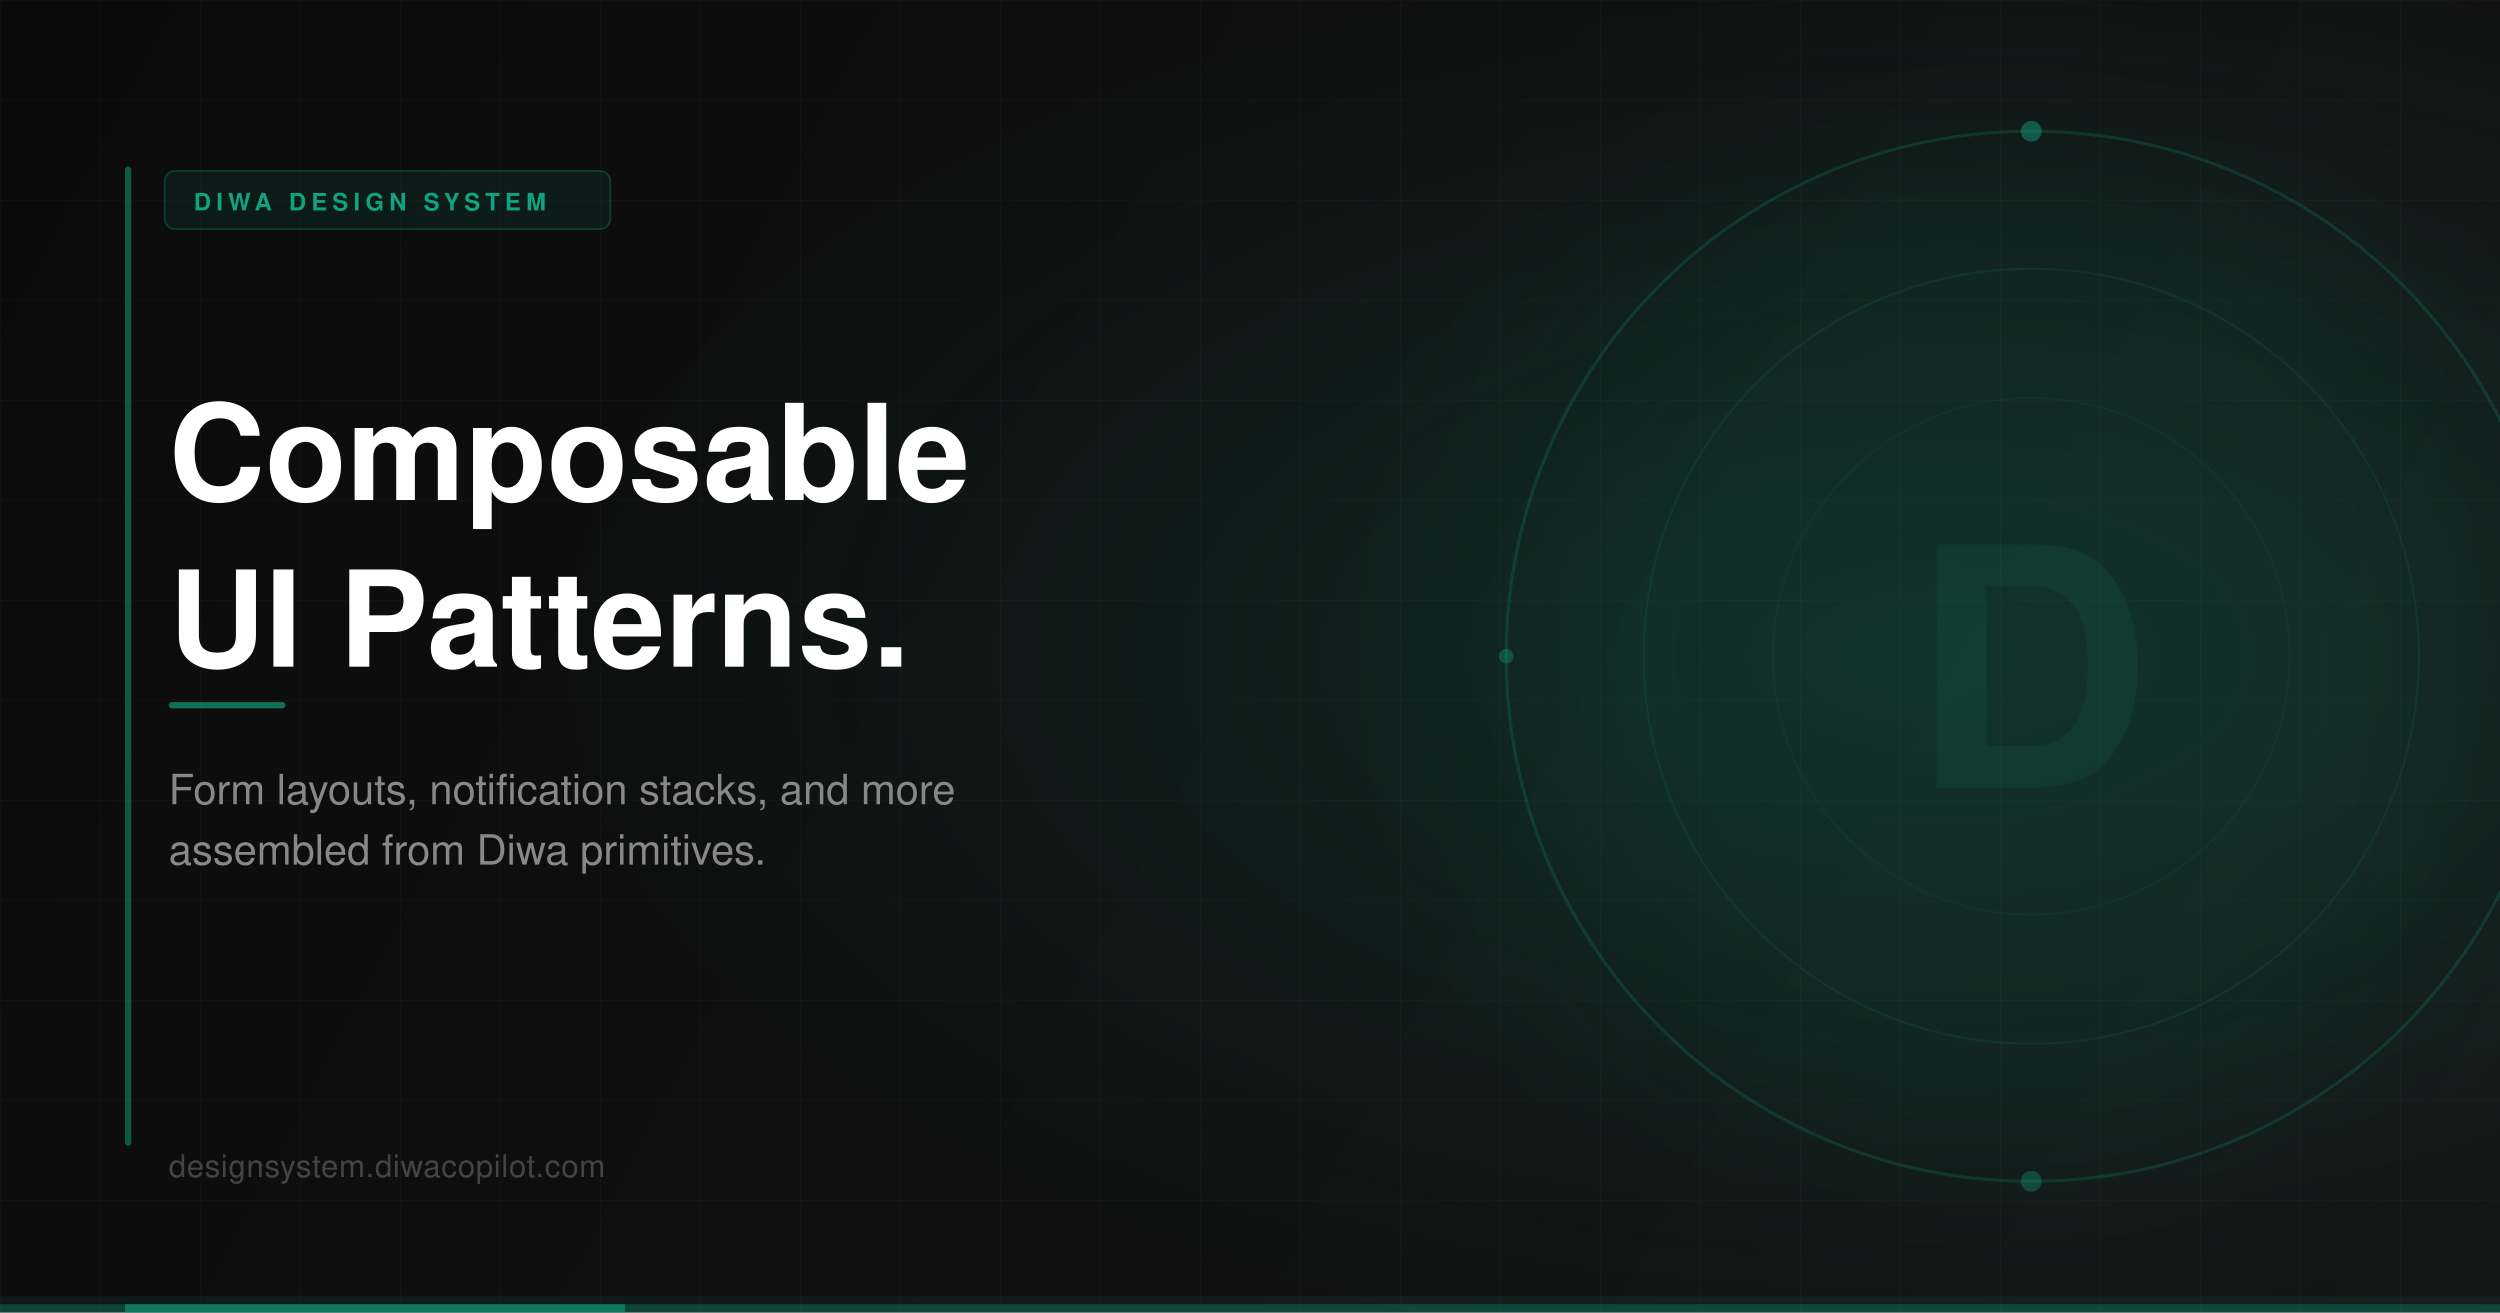
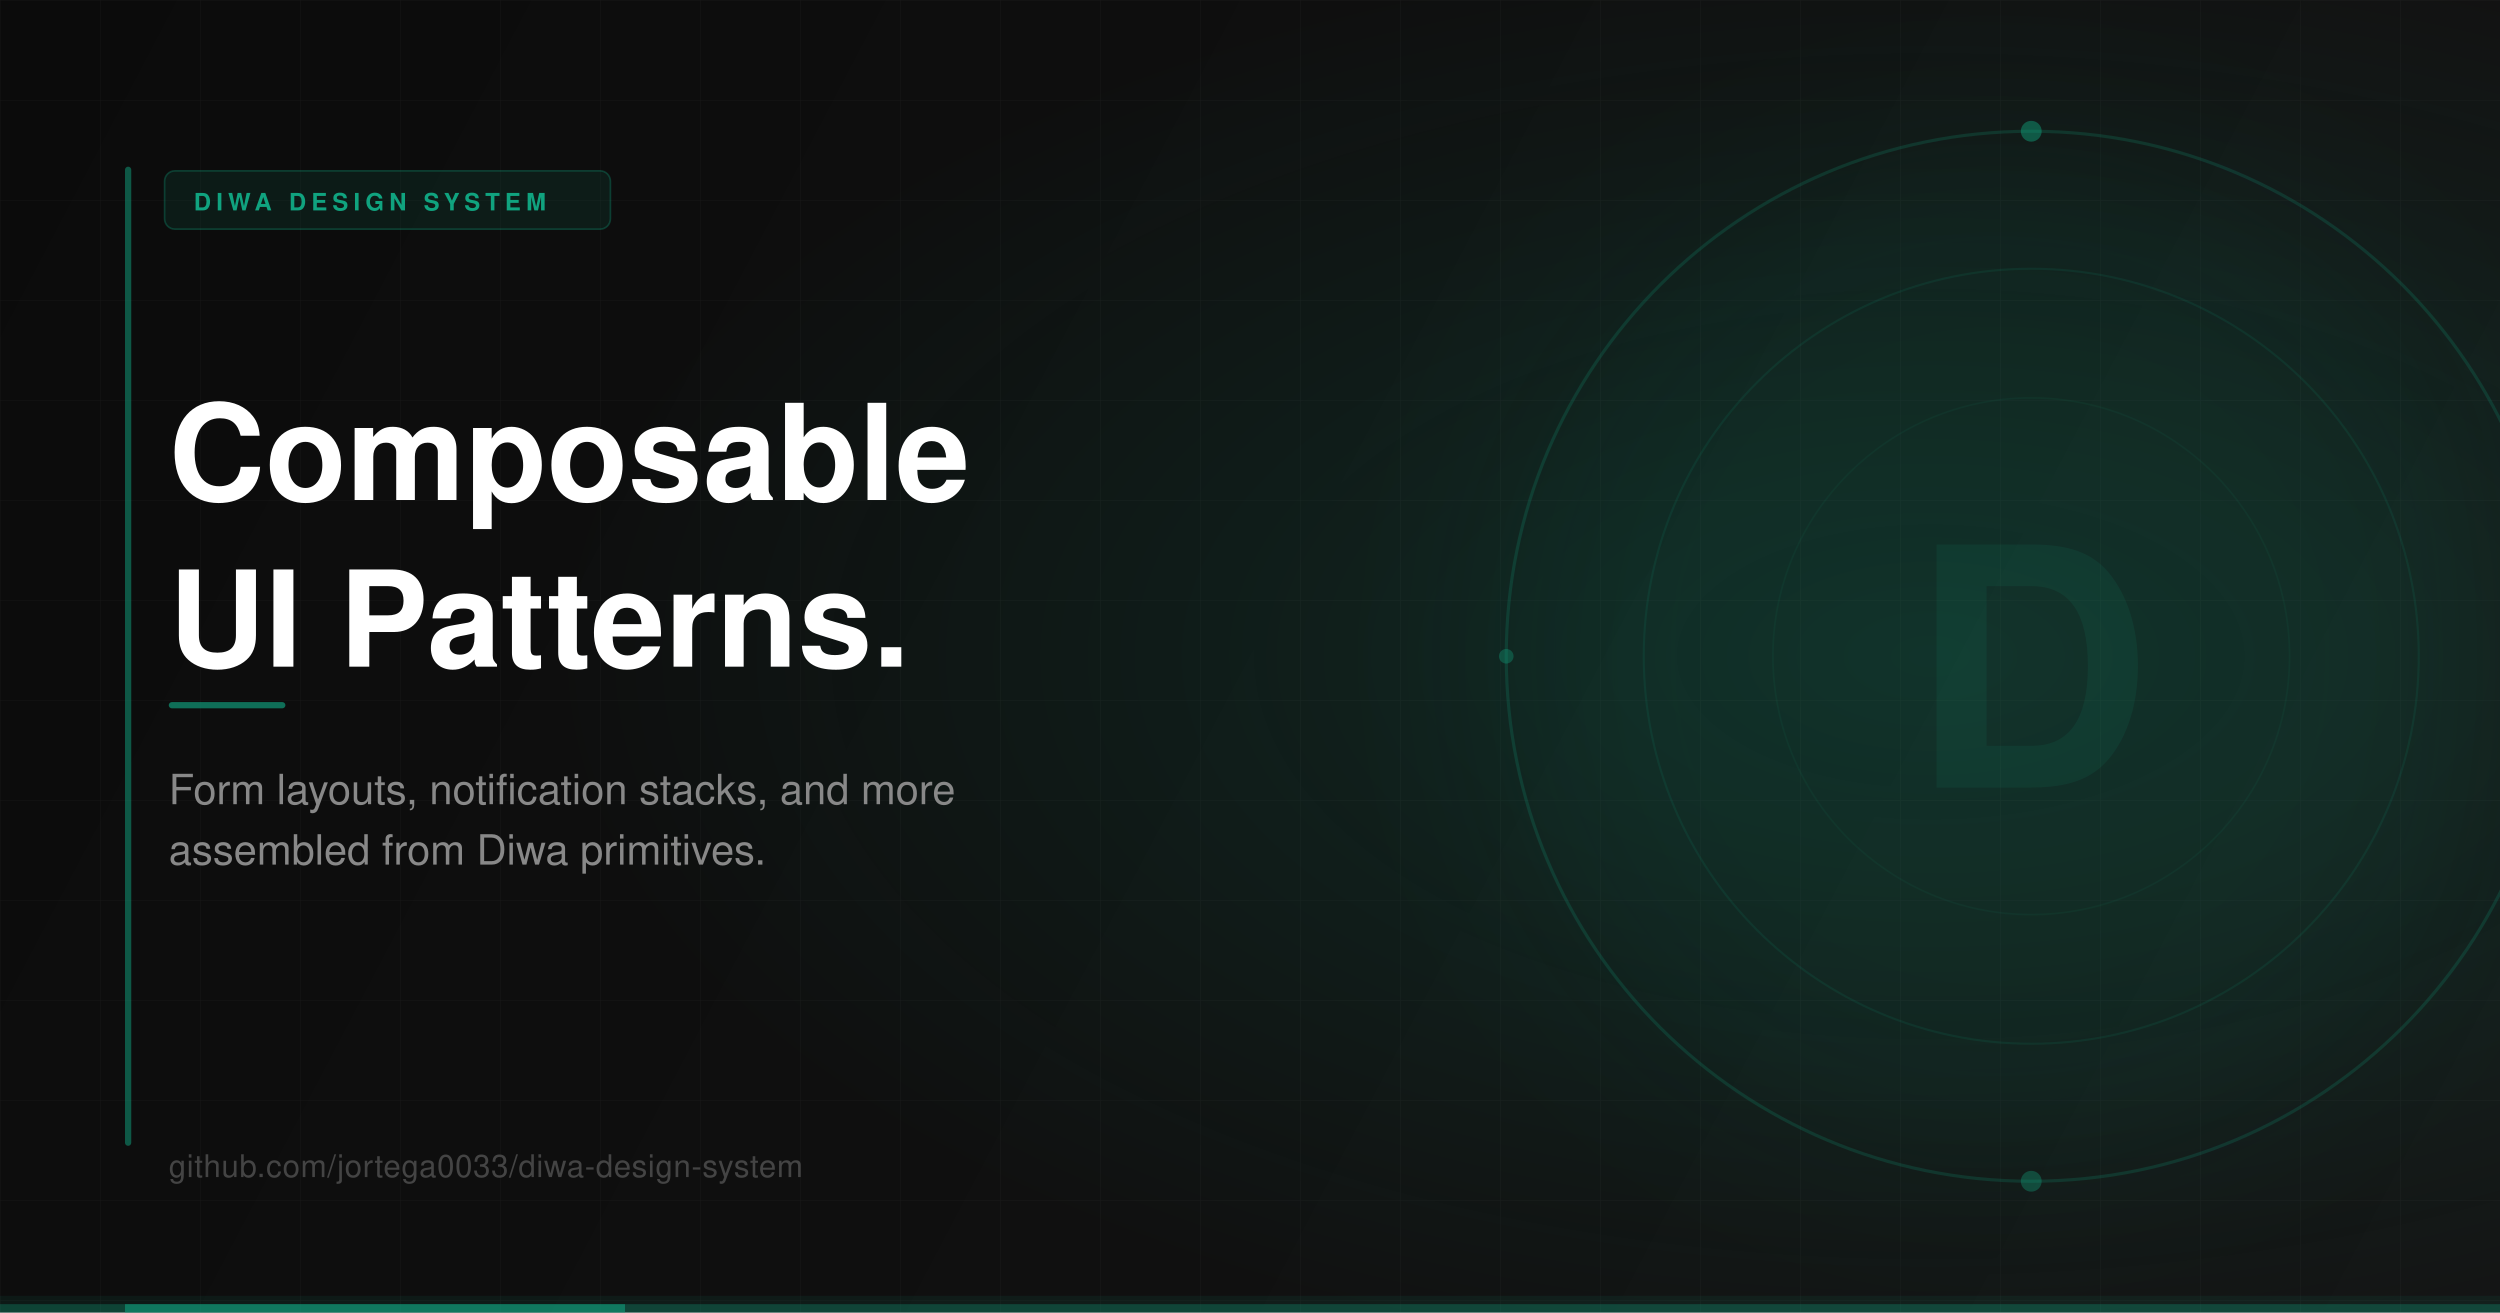
<svg xmlns="http://www.w3.org/2000/svg" width="1200" height="630" viewBox="0 0 1200 630">
  <defs>
    <linearGradient id="bg" x1="0" y1="0" x2="1200" y2="630" gradientUnits="userSpaceOnUse">
      <stop offset="0%" stop-color="#0b0b0b" />
      <stop offset="100%" stop-color="#141414" />
    </linearGradient>
    <pattern id="gp" width="48" height="48" patternUnits="userSpaceOnUse">
      <path d="M48,0L0,0 0,48" fill="none" stroke="white" stroke-width="0.5" stroke-opacity="0.04" />
    </pattern>
    <radialGradient id="gw" cx="0.77" cy="0.5" r="0.55" fx="0.77" fy="0.5">
      <stop offset="0%" stop-color="#10a37f" stop-opacity="0.18" />
      <stop offset="100%" stop-color="#10a37f" stop-opacity="0" />
    </radialGradient>
    <filter id="sf" x="-40%" y="-40%" width="180%" height="180%">
      <feGaussianBlur in="SourceGraphic" stdDeviation="45" />
    </filter>
  </defs>
  <rect width="1200" height="630" fill="url(#bg)" />
  <rect width="1200" height="630" fill="url(#gp)" />
  <rect width="1200" height="630" fill="url(#gw)" />
  <circle cx="960" cy="315" r="240" fill="#10a37f" opacity="0.07" filter="url(#sf)" />
  <circle cx="975" cy="315" r="252" fill="none" stroke="#10a37f" stroke-width="1.5" stroke-opacity="0.20" />
  <circle cx="975" cy="315" r="186" fill="none" stroke="#10a37f" stroke-width="1" stroke-opacity="0.11" />
  <circle cx="975" cy="315" r="124" fill="none" stroke="#10a37f" stroke-width="0.8" stroke-opacity="0.07" />
  <circle cx="975" cy="63" r="5" fill="#10a37f" opacity="0.45" />
  <circle cx="975" cy="567" r="5" fill="#10a37f" opacity="0.35" />
  <circle cx="723" cy="315" r="3.5" fill="#10a37f" opacity="0.35" />
  <text x="975" y="378" text-anchor="middle" font-family="-apple-system,BlinkMacSystemFont,'Segoe UI',Helvetica,Arial,sans-serif" font-size="160" font-weight="900" fill="#10a37f" opacity="0.10">D</text>
  <rect x="60" y="80" width="3" height="470" rx="1.5" fill="#10a37f" opacity="0.50" />
  <rect x="79" y="82" width="214" height="28" rx="5" fill="#10a37f" fill-opacity="0.10" stroke="#10a37f" stroke-width="0.8" stroke-opacity="0.30" />
  <text x="93" y="101" font-family="-apple-system,BlinkMacSystemFont,'Segoe UI',Helvetica,Arial,sans-serif" font-size="11.5" font-weight="700" letter-spacing="2.5" fill="#10a37f">DIWA DESIGN SYSTEM</text>
  <text x="81" y="240" font-family="-apple-system,BlinkMacSystemFont,'Segoe UI',Helvetica,Arial,sans-serif" font-size="64" font-weight="800" fill="white">Composable</text>
  <text x="81" y="320" font-family="-apple-system,BlinkMacSystemFont,'Segoe UI',Helvetica,Arial,sans-serif" font-size="64" font-weight="800" fill="white">UI Patterns.</text>
  <rect x="81" y="337" width="56" height="3" rx="1.5" fill="#10a37f" opacity="0.65" />
  <text x="81" y="386" font-family="-apple-system,BlinkMacSystemFont,'Segoe UI',Helvetica,Arial,sans-serif" font-size="20" fill="#888">Form layouts, notification stacks, and more</text>
  <text x="81" y="415" font-family="-apple-system,BlinkMacSystemFont,'Segoe UI',Helvetica,Arial,sans-serif" font-size="20" fill="#888">assembled from Diwa primitives.</text>
-   <text x="81" y="565" font-family="-apple-system,BlinkMacSystemFont,'Segoe UI',Helvetica,Arial,sans-serif" font-size="15" fill="#444" letter-spacing="0.3">designsystem.diwacopilot.com</text>
+   <text x="81" y="565" font-family="-apple-system,BlinkMacSystemFont,'Segoe UI',Helvetica,Arial,sans-serif" font-size="15" fill="#444" letter-spacing="0.3">github.com/jortega0033/diwa-design-system</text>
  <rect x="0" y="622" width="1200" height="8" fill="#10a37f" opacity="0.08" />
  <rect x="0" y="626" width="1200" height="4" fill="#10a37f" opacity="0.30" />
  <rect x="60" y="626" width="240" height="4" fill="#10a37f" opacity="0.55" />
</svg>
